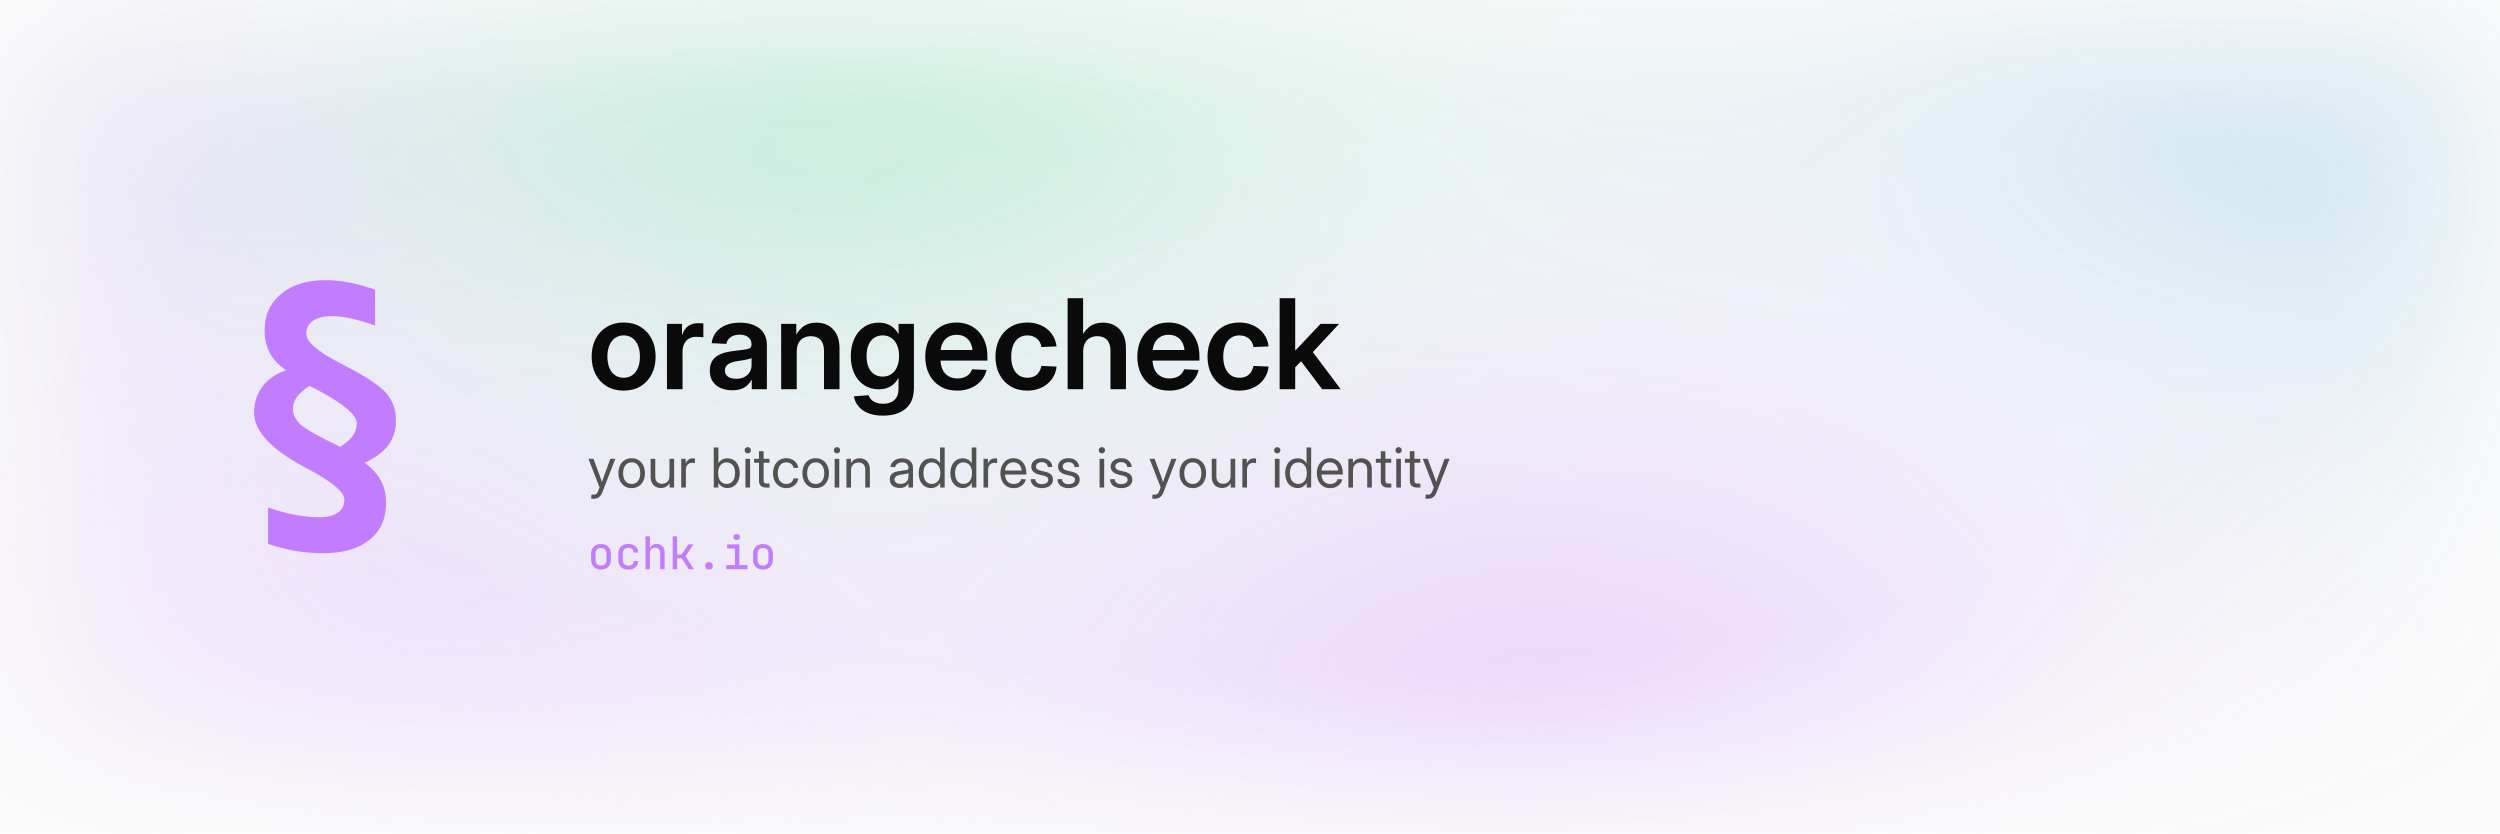
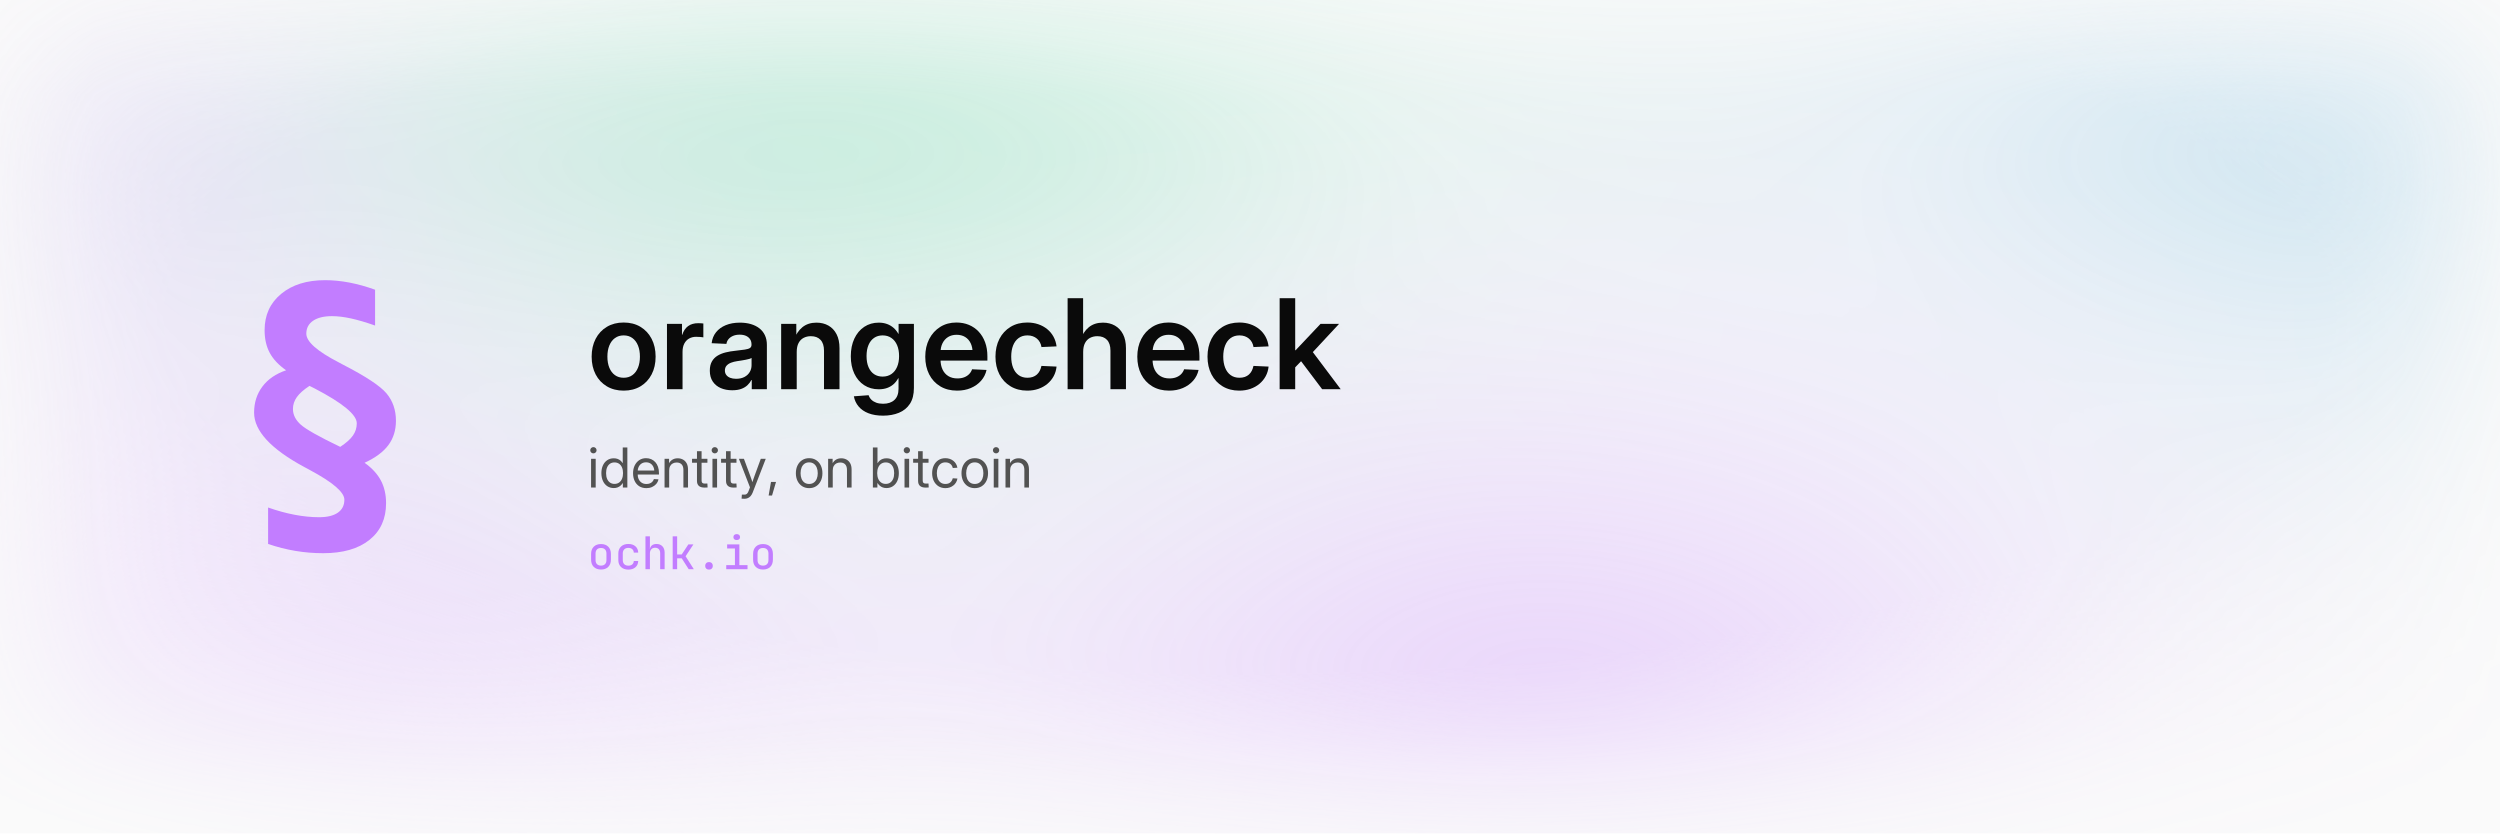
<svg xmlns="http://www.w3.org/2000/svg" width="1500" height="500" viewBox="0 0 1500 500" role="img" aria-label="orangecheck — x-header banner (lightning/light)">
  <rect width="1500" height="500" fill="#fafafa" />
  <filter id="aublur" x="-20%" y="-20%" width="140%" height="140%">
    <feGaussianBlur stdDeviation="60.0" />
  </filter>
  <mask id="aumask">
    <rect width="1500" height="500" fill="url(#aufade)" />
  </mask>
  <defs>
    <radialGradient id="au0" cx="50%" cy="50%" r="50%">
      <stop offset="0%" stop-color="#c27dff" stop-opacity="0.95" />
      <stop offset="62%" stop-color="#c27dff" stop-opacity="0.18" />
      <stop offset="100%" stop-color="#c27dff" stop-opacity="0" />
    </radialGradient>
    <radialGradient id="au1" cx="50%" cy="50%" r="50%">
      <stop offset="0%" stop-color="#34c98a" stop-opacity="0.95" />
      <stop offset="62%" stop-color="#34c98a" stop-opacity="0.18" />
      <stop offset="100%" stop-color="#34c98a" stop-opacity="0" />
    </radialGradient>
    <radialGradient id="au2" cx="50%" cy="50%" r="50%">
      <stop offset="0%" stop-color="#3f9fd1" stop-opacity="0.95" />
      <stop offset="62%" stop-color="#3f9fd1" stop-opacity="0.18" />
      <stop offset="100%" stop-color="#3f9fd1" stop-opacity="0" />
    </radialGradient>
    <radialGradient id="au3" cx="50%" cy="50%" r="50%">
      <stop offset="0%" stop-color="#c27dff" stop-opacity="0.95" />
      <stop offset="62%" stop-color="#c27dff" stop-opacity="0.18" />
      <stop offset="100%" stop-color="#c27dff" stop-opacity="0" />
    </radialGradient>
    <radialGradient id="au4" cx="50%" cy="50%" r="50%">
      <stop offset="0%" stop-color="#c27dff" stop-opacity="0.95" />
      <stop offset="62%" stop-color="#c27dff" stop-opacity="0.18" />
      <stop offset="100%" stop-color="#c27dff" stop-opacity="0" />
    </radialGradient>
    <radialGradient id="aufade" cx="50%" cy="38%" r="78%">
      <stop offset="55%" stop-color="#fff" stop-opacity="1" />
      <stop offset="100%" stop-color="#fff" stop-opacity="0" />
    </radialGradient>
  </defs>
  <g opacity="0.4" filter="url(#aublur)" mask="url(#aumask)">
    <ellipse cx="-75.0" cy="-50.0" rx="690.0" ry="475.0" fill="url(#au0)" />
    <ellipse cx="510.0" cy="-25.0" rx="630.0" ry="450.0" fill="url(#au1)" />
    <ellipse cx="1470.0" cy="-40.0" rx="690.0" ry="475.0" fill="url(#au2)" />
    <ellipse cx="930.0" cy="475.0" rx="600.0" ry="425.0" fill="url(#au3)" />
    <ellipse cx="180.0" cy="510.0" rx="630.0" ry="425.0" fill="url(#au4)" />
  </g>
  <g transform="translate(90.0 145.0) scale(0.2051)" fill="#0a0a0a">
    <path d="M518 856Q463 820 438.5 785.5Q414 751 414 711Q414 657 462.5 613.0Q511 569 711 473Q766 509 790.5 543.5Q815 578 815 621Q815 702 550 840ZM930 1460V1235Q845 1265 779.0 1279.5Q713 1294 659 1294Q583 1294 540.5 1265.0Q498 1236 498 1184Q498 1109 701 1004Q720 994 729 989Q943 879 1002.0 808.5Q1061 738 1061 637Q1061 548 1013.5 484.0Q966 420 864 373Q934 323 966.5 261.5Q999 200 999 119Q999 -28 894.5 -111.5Q790 -195 604 -195Q515 -195 429.0 -180.5Q343 -166 258 -137V92Q343 62 424.0 46.5Q505 31 578 31Q655 31 696.0 59.5Q737 88 737 141Q737 211 523 326L512 332L486 346Q170 516 170 688Q170 782 222.0 851.5Q274 921 371 954Q300 1004 268.0 1064.0Q236 1124 236 1206Q236 1348 340.0 1434.0Q444 1520 616 1520Q690 1520 768.5 1505.0Q847 1490 930 1460Z" fill="#c27dff" transform="translate(225.3457 820.5434) scale(0.465726 -0.465726)" />
  </g>
  <g fill="#0a0a0a">
    <path transform="translate(352.50 233.50) scale(0.03662 -0.03662)" d="M592 -24Q436 -24 317.50 46Q199 116 133.50 241.50Q68 367 68 533Q68 699 133.50 825Q199 951 317.50 1021.50Q436 1092 592 1092Q750 1092 867.50 1021.50Q985 951 1050.50 825Q1116 699 1116 533Q1116 367 1050.50 241.50Q985 116 867.50 46Q750 -24 592 -24ZM592 187Q676 187 735.50 230Q795 273 827 351Q859 429 859 533Q859 638 827 716Q795 794 735.50 837.50Q676 881 592 881Q510 881 450 837.50Q390 794 358 716Q326 638 326 533Q326 428 358 350.50Q390 273 449.50 230Q509 187 592 187Z" />
    <path transform="translate(395.90 233.50) scale(0.03662 -0.03662)" d="M117 0V1070H363V892H368Q397 984 462 1032.50Q527 1081 629 1081Q653 1081 675.50 1079.50Q698 1078 713 1076V849Q699 852 664.50 855Q630 858 594 858Q531 858 480.50 830Q430 802 401 747Q372 692 372 611V0Z" />
    <path transform="translate(423.29 233.50) scale(0.03662 -0.03662)" d="M438 -18Q332 -18 249.50 18Q167 54 119 125.50Q71 197 71 303Q71 394 105 453.50Q139 513 197.50 548.50Q256 584 331.50 602.50Q407 621 488 629Q586 640 644 648.50Q702 657 728 674Q754 691 754 727V734Q754 782 731 817.50Q708 853 665 873Q622 893 560 893Q498 893 451.50 873Q405 853 377 819Q349 785 343 742L101 753Q113 857 172.50 932Q232 1007 332 1048.50Q432 1090 564 1090Q662 1090 743 1066.50Q824 1043 883 997Q942 951 974 883Q1006 815 1006 726V0H758V150H752Q728 103 687 64.50Q646 26 585 4Q524 -18 438 -18ZM501 170Q583 170 639.50 200.50Q696 231 725.50 281.50Q755 332 755 393V512Q743 503 718.50 496Q694 489 661 482.50Q628 476 591.50 470Q555 464 519 459Q464 451 418.50 433.50Q373 416 345.50 385Q318 354 318 305Q318 263 341 232.50Q364 202 405 186Q446 170 501 170Z" />
    <path transform="translate(464.41 233.50) scale(0.03662 -0.03662)" d="M372 610V0H117V1070H365L366 799H323Q373 941 465.50 1015.50Q558 1090 695 1090Q807 1090 892 1041.50Q977 993 1025 900Q1073 807 1073 671V0H819V631Q819 747 762.50 807.50Q706 868 604 868Q538 868 485 840.50Q432 813 402 755.50Q372 698 372 610Z" />
    <path transform="translate(507.99 233.50) scale(0.03662 -0.03662)" d="M597 -434Q459 -434 358 -395Q257 -356 196.50 -284.50Q136 -213 118 -117L360 -99Q373 -141 405 -172.50Q437 -204 485 -221.50Q533 -239 597 -239Q716 -239 783 -176.50Q850 -114 850 6V179H845Q814 122 768.50 81.50Q723 41 662.50 19.50Q602 -2 526 -2Q391 -2 287.50 65Q184 132 126 254Q68 376 68 539Q68 705 126.50 829Q185 953 288.50 1021.50Q392 1090 526 1090Q601 1090 662 1067.50Q723 1045 769.50 1004Q816 963 847 907H851V1070H1102V21Q1102 -140 1036.50 -240Q971 -340 856.50 -387Q742 -434 597 -434ZM589 206Q672 206 732.50 247Q793 288 826 364Q859 440 859 542Q859 645 826.50 721Q794 797 733 839Q672 881 589 881Q509 881 450 840.50Q391 800 358.50 724.50Q326 649 326 542Q326 436 358.50 360.50Q391 285 450 245.50Q509 206 589 206Z" />
    <path transform="translate(552.67 233.50) scale(0.03662 -0.03662)" d="M590 -24Q430 -24 312.50 47Q195 118 131.50 243.50Q68 369 68 532Q68 696 133 822Q198 948 313 1020Q428 1092 578 1092Q690 1092 782.50 1053.50Q875 1015 943 942.50Q1011 870 1048.50 768Q1086 666 1086 539V468H174V642H958L844 594Q844 685 812.50 751.50Q781 818 722 854.50Q663 891 581 891Q500 891 441 854Q382 817 350 751.50Q318 686 318 598V486Q318 392 351 322Q384 252 446 214Q508 176 595 176Q657 176 705.50 194.50Q754 213 787 247Q820 281 835 326L1072 315Q1050 215 983 138.50Q916 62 815 19Q714 -24 590 -24Z" />
    <path transform="translate(594.79 233.50) scale(0.03662 -0.03662)" d="M589 -24Q433 -24 315.50 46.50Q198 117 133 242.50Q68 368 68 533Q68 698 133 824Q198 950 315.50 1021Q433 1092 589 1092Q687 1092 770 1063.50Q853 1035 916.50 983Q980 931 1019 859.50Q1058 788 1069 701L822 690Q815 733 796 768Q777 803 747.50 828Q718 853 679 867Q640 881 592 881Q507 881 447.50 837.50Q388 794 357 716Q326 638 326 533Q326 429 357 351Q388 273 447.50 230Q507 187 592 187Q641 187 679.50 200.50Q718 214 746.50 239.50Q775 265 793.50 301Q812 337 821 381L1069 370Q1060 283 1021 211.50Q982 140 918.50 87Q855 34 771 5Q687 -24 589 -24Z" />
    <path transform="translate(636.28 233.50) scale(0.03662 -0.03662)" d="M372 610V0H117V1490H371V799H323Q373 941 465.50 1015.50Q558 1090 695 1090Q807 1090 892 1041.50Q977 993 1025 900Q1073 807 1073 671V0H819V631Q819 747 762.50 807.50Q706 868 604 868Q538 868 485 840.50Q432 813 402 755.50Q372 698 372 610Z" />
    <path transform="translate(679.89 233.50) scale(0.03662 -0.03662)" d="M590 -24Q430 -24 312.50 47Q195 118 131.50 243.50Q68 369 68 532Q68 696 133 822Q198 948 313 1020Q428 1092 578 1092Q690 1092 782.50 1053.50Q875 1015 943 942.50Q1011 870 1048.50 768Q1086 666 1086 539V468H174V642H958L844 594Q844 685 812.50 751.50Q781 818 722 854.50Q663 891 581 891Q500 891 441 854Q382 817 350 751.50Q318 686 318 598V486Q318 392 351 322Q384 252 446 214Q508 176 595 176Q657 176 705.50 194.50Q754 213 787 247Q820 281 835 326L1072 315Q1050 215 983 138.50Q916 62 815 19Q714 -24 590 -24Z" />
    <path transform="translate(722.01 233.50) scale(0.03662 -0.03662)" d="M589 -24Q433 -24 315.50 46.50Q198 117 133 242.50Q68 368 68 533Q68 698 133 824Q198 950 315.50 1021Q433 1092 589 1092Q687 1092 770 1063.50Q853 1035 916.50 983Q980 931 1019 859.50Q1058 788 1069 701L822 690Q815 733 796 768Q777 803 747.50 828Q718 853 679 867Q640 881 592 881Q507 881 447.50 837.50Q388 794 357 716Q326 638 326 533Q326 429 357 351Q388 273 447.50 230Q507 187 592 187Q641 187 679.50 200.50Q718 214 746.50 239.50Q775 265 793.50 301Q812 337 821 381L1069 370Q1060 283 1021 211.50Q982 140 918.50 87Q855 34 771 5Q687 -24 589 -24Z" />
    <path transform="translate(763.50 233.50) scale(0.03662 -0.03662)" d="M350 335V637H378L787 1070H1091L600 542H549ZM117 0V1490H372V0ZM813 0 447 486 618 664 1117 0Z" />
  </g>
  <g fill="#525252">
-     <path transform="translate(352.50 292.50) scale(0.01611 -0.01611)" d="M135 -415 146 -264 231 -265Q269 -268 298.50 -256Q328 -244 352.50 -214Q377 -184 396 -132L448 6L35 1070H222L452 450Q483 367 510 285.50Q537 204 563 123H513Q539 204 566.50 286Q594 368 624 450L851 1070H1036L548 -190Q518 -265 474 -316Q430 -367 372.50 -393.50Q315 -420 246 -420Q215 -420 187 -418.50Q159 -417 135 -415Z" />
-     <path transform="translate(369.76 292.50) scale(0.01611 -0.01611)" d="M573 -24Q426 -24 314.50 47Q203 118 141 243Q79 368 79 532Q79 697 141 823Q203 949 314.50 1020.50Q426 1092 573 1092Q722 1092 833 1020.50Q944 949 1006 823Q1068 697 1068 532Q1068 368 1006 243Q944 118 833 47Q722 -24 573 -24ZM573 132Q676 132 747.50 183Q819 234 856.50 324.50Q894 415 894 532Q894 651 856.50 741.50Q819 832 747.50 884Q676 936 573 936Q471 936 399.50 884.50Q328 833 291 742Q254 651 254 532Q254 414 291 324Q328 234 399.50 183Q471 132 573 132Z" />
-     <path transform="translate(388.24 292.50) scale(0.01611 -0.01611)" d="M519 -19Q412 -19 324 27.50Q236 74 184.50 168Q133 262 133 402V1070H305V414Q305 279 371.50 209Q438 139 556 139Q634 139 697 170.50Q760 202 797.50 269.50Q835 337 835 440V1070H1007V0H839V259H882Q830 114 737 47.50Q644 -19 519 -19Z" />
-     <path transform="translate(406.61 292.50) scale(0.01611 -0.01611)" d="M133 0V1070H298V902H304Q333 985 399.50 1035.50Q466 1086 566 1086Q588 1086 609 1084Q630 1082 642 1080V908Q632 911 603 915.50Q574 920 537 920Q474 920 421 891.50Q368 863 336.50 805.50Q305 748 305 661V0Z" />
-     <path transform="translate(426.12 292.50) scale(0.01611 -0.01611)" d="M639 -21Q562 -21 499.50 2.50Q437 26 389 67.50Q341 109 307 163H301V0H133V1490H305V909H310Q341 961 388 1001.50Q435 1042 498.50 1065Q562 1088 639 1088Q777 1088 881 1019Q985 950 1042.50 825Q1100 700 1100 534Q1100 369 1042.50 244Q985 119 881 49Q777 -21 639 -21ZM613 134Q708 134 778 181.50Q848 229 887 318.50Q926 408 926 535Q926 662 887 751Q848 840 778 887Q708 934 613 934Q514 934 442 884.50Q370 835 332 745.50Q294 656 294 535Q294 415 332.50 324.50Q371 234 442.50 184Q514 134 613 134Z" />
-     <path transform="translate(445.12 292.50) scale(0.01611 -0.01611)" d="M133 0V1070H305V0ZM220 1271Q171 1271 136.50 1305Q102 1339 102 1387Q102 1436 136.50 1470Q171 1504 219 1504Q269 1504 303.50 1470Q338 1436 338 1387Q338 1339 303.50 1305Q269 1271 220 1271Z" />
-     <path transform="translate(452.18 292.50) scale(0.01611 -0.01611)" d="M589 1070V922H16V1070ZM200 1353H372V264Q372 199 398.50 172.50Q425 146 491 146Q513 146 539.50 147Q566 148 588 149L596 1Q570 -1 538 -2Q506 -3 478 -3Q340 -3 270 60Q200 123 200 246Z" />
-     <path transform="translate(462.55 292.50) scale(0.01611 -0.01611)" d="M573 -24Q426 -24 314.50 47Q203 118 141 243Q79 368 79 532Q79 697 141 823Q203 949 314.50 1020.50Q426 1092 573 1092Q661 1092 736.50 1065.50Q812 1039 871 992Q930 945 968 880Q1006 815 1020 737L848 726Q838 772 815.50 810.50Q793 849 758 877Q723 905 677 920.50Q631 936 573 936Q471 936 399.50 884.50Q328 833 291 742Q254 651 254 532Q254 414 291 324Q328 234 399.50 183Q471 132 573 132Q632 132 677.50 147Q723 162 756 190Q789 218 812 257Q835 296 847 344L1021 333Q1008 256 969.50 190.50Q931 125 871.50 77Q812 29 736.50 2.50Q661 -24 573 -24Z" />
-     <path transform="translate(480.17 292.50) scale(0.01611 -0.01611)" d="M573 -24Q426 -24 314.50 47Q203 118 141 243Q79 368 79 532Q79 697 141 823Q203 949 314.50 1020.50Q426 1092 573 1092Q722 1092 833 1020.50Q944 949 1006 823Q1068 697 1068 532Q1068 368 1006 243Q944 118 833 47Q722 -24 573 -24ZM573 132Q676 132 747.50 183Q819 234 856.50 324.50Q894 415 894 532Q894 651 856.50 741.50Q819 832 747.50 884Q676 936 573 936Q471 936 399.50 884.50Q328 833 291 742Q254 651 254 532Q254 414 291 324Q328 234 399.50 183Q471 132 573 132Z" />
-     <path transform="translate(498.65 292.50) scale(0.01611 -0.01611)" d="M133 0V1070H305V0ZM220 1271Q171 1271 136.50 1305Q102 1339 102 1387Q102 1436 136.50 1470Q171 1504 219 1504Q269 1504 303.50 1470Q338 1436 338 1387Q338 1339 303.50 1305Q269 1271 220 1271Z" />
-     <path transform="translate(505.71 292.50) scale(0.01611 -0.01611)" d="M305 630V0H133V1070H301V810H258Q310 956 403 1022Q496 1088 621 1088Q729 1088 816.50 1041.50Q904 995 955.50 902Q1007 809 1007 668V0H835V655Q835 791 769 861Q703 931 584 931Q507 931 443.50 899Q380 867 342.50 800.50Q305 734 305 630Z" />
-     <path transform="translate(532.55 292.50) scale(0.01611 -0.01611)" d="M453 -18Q348 -18 264 19Q180 56 131 128.50Q82 201 82 307Q82 399 118 457Q154 515 214.50 547.50Q275 580 351 597Q427 614 506 624Q606 638 665.50 645Q725 652 750.50 668.50Q776 685 776 725V734Q776 795 749 840Q722 885 669.50 911Q617 937 542 937Q468 937 411 912Q354 887 320.50 846Q287 805 279 756L106 768Q120 866 179 937.50Q238 1009 331.50 1048.50Q425 1088 541 1088Q625 1088 699 1066Q773 1044 828.50 999Q884 954 915.50 887Q947 820 947 730V0H777V150H771Q752 112 714 73Q676 34 612.50 8Q549 -18 453 -18ZM479 135Q582 135 648 173Q714 211 745 271.50Q776 332 776 401V538Q766 528 737 519.50Q708 511 667.50 503.50Q627 496 582.50 489Q538 482 498 477Q436 469 381 449.50Q326 430 292 394Q258 358 258 297Q258 246 285 210Q312 174 362 154.50Q412 135 479 135Z" />
-     <path transform="translate(549.95 292.50) scale(0.01611 -0.01611)" d="M540 -21Q403 -21 298.50 49Q194 119 136.50 244Q79 369 79 534Q79 700 137 825Q195 950 299 1019Q403 1088 541 1088Q619 1088 681.50 1065Q744 1042 791.50 1001.50Q839 961 869 909H874V1490H1046V0H878V163H872Q839 109 790.50 67.50Q742 26 680 2.50Q618 -21 540 -21ZM567 134Q666 134 737.50 184Q809 234 847 324.50Q885 415 885 535Q885 656 847 745.50Q809 835 737.50 884.50Q666 934 567 934Q472 934 401.50 887Q331 840 292.50 751Q254 662 254 535Q254 408 293 318.50Q332 229 402.50 181.50Q473 134 567 134Z" />
-     <path transform="translate(568.95 292.50) scale(0.01611 -0.01611)" d="M540 -21Q403 -21 298.50 49Q194 119 136.50 244Q79 369 79 534Q79 700 137 825Q195 950 299 1019Q403 1088 541 1088Q619 1088 681.50 1065Q744 1042 791.50 1001.50Q839 961 869 909H874V1490H1046V0H878V163H872Q839 109 790.50 67.50Q742 26 680 2.50Q618 -21 540 -21ZM567 134Q666 134 737.50 184Q809 234 847 324.50Q885 415 885 535Q885 656 847 745.50Q809 835 737.50 884.50Q666 934 567 934Q472 934 401.50 887Q331 840 292.50 751Q254 662 254 535Q254 408 293 318.50Q332 229 402.50 181.50Q473 134 567 134Z" />
-     <path transform="translate(587.95 292.50) scale(0.01611 -0.01611)" d="M133 0V1070H298V902H304Q333 985 399.50 1035.50Q466 1086 566 1086Q588 1086 609 1084Q630 1082 642 1080V908Q632 911 603 915.50Q574 920 537 920Q474 920 421 891.50Q368 863 336.50 805.50Q305 748 305 661V0Z" />
-     <path transform="translate(598.98 292.50) scale(0.01611 -0.01611)" d="M577 -24Q420 -24 309 47Q198 118 138.50 243.50Q79 369 79 531Q79 695 140.50 821Q202 947 311 1019.50Q420 1092 563 1092Q668 1092 756 1054Q844 1016 908.50 944Q973 872 1008.50 769.50Q1044 667 1044 536V483H176V631H949L873 578Q873 687 835.50 768Q798 849 728.50 893.50Q659 938 563 938Q467 938 397 893Q327 848 288.50 768.50Q250 689 250 585V506Q250 394 289 309.50Q328 225 401 178Q474 131 577 131Q650 131 706.50 153.50Q763 176 800.50 217.50Q838 259 855 314L1026 304Q1005 206 942 132.50Q879 59 785.50 17.50Q692 -24 577 -24Z" />
-     <path transform="translate(617.02 292.50) scale(0.01611 -0.01611)" d="M504 -24Q390 -24 298.50 12Q207 48 150 121.50Q93 195 83 306L252 315Q264 222 328 173.50Q392 125 500 125Q612 125 676.50 171.50Q741 218 741 288Q741 348 698 384.50Q655 421 581 438L408 478Q260 514 184.50 589Q109 664 109 780Q109 871 159 941.50Q209 1012 297 1052Q385 1092 499 1092Q610 1092 696 1052Q782 1012 833.50 939.50Q885 867 893 767L727 758Q721 837 662 890.50Q603 944 499 944Q402 944 342 897Q282 850 282 782Q282 722 326 685Q370 648 451 629L621 589Q773 553 844.50 480.50Q916 408 916 294Q916 196 862.50 124.50Q809 53 715.50 14.50Q622 -24 504 -24Z" />
-     <path transform="translate(633.06 292.50) scale(0.01611 -0.01611)" d="M504 -24Q390 -24 298.50 12Q207 48 150 121.50Q93 195 83 306L252 315Q264 222 328 173.50Q392 125 500 125Q612 125 676.50 171.50Q741 218 741 288Q741 348 698 384.50Q655 421 581 438L408 478Q260 514 184.50 589Q109 664 109 780Q109 871 159 941.50Q209 1012 297 1052Q385 1092 499 1092Q610 1092 696 1052Q782 1012 833.50 939.50Q885 867 893 767L727 758Q721 837 662 890.50Q603 944 499 944Q402 944 342 897Q282 850 282 782Q282 722 326 685Q370 648 451 629L621 589Q773 553 844.50 480.50Q916 408 916 294Q916 196 862.50 124.50Q809 53 715.50 14.50Q622 -24 504 -24Z" />
-     <path transform="translate(657.59 292.50) scale(0.01611 -0.01611)" d="M133 0V1070H305V0ZM220 1271Q171 1271 136.50 1305Q102 1339 102 1387Q102 1436 136.50 1470Q171 1504 219 1504Q269 1504 303.50 1470Q338 1436 338 1387Q338 1339 303.50 1305Q269 1271 220 1271Z" />
-     <path transform="translate(664.65 292.50) scale(0.01611 -0.01611)" d="M504 -24Q390 -24 298.50 12Q207 48 150 121.50Q93 195 83 306L252 315Q264 222 328 173.50Q392 125 500 125Q612 125 676.50 171.50Q741 218 741 288Q741 348 698 384.50Q655 421 581 438L408 478Q260 514 184.50 589Q109 664 109 780Q109 871 159 941.50Q209 1012 297 1052Q385 1092 499 1092Q610 1092 696 1052Q782 1012 833.50 939.50Q885 867 893 767L727 758Q721 837 662 890.50Q603 944 499 944Q402 944 342 897Q282 850 282 782Q282 722 326 685Q370 648 451 629L621 589Q773 553 844.50 480.50Q916 408 916 294Q916 196 862.50 124.50Q809 53 715.50 14.50Q622 -24 504 -24Z" />
-     <path transform="translate(689.17 292.50) scale(0.01611 -0.01611)" d="M135 -415 146 -264 231 -265Q269 -268 298.50 -256Q328 -244 352.50 -214Q377 -184 396 -132L448 6L35 1070H222L452 450Q483 367 510 285.50Q537 204 563 123H513Q539 204 566.50 286Q594 368 624 450L851 1070H1036L548 -190Q518 -265 474 -316Q430 -367 372.50 -393.50Q315 -420 246 -420Q215 -420 187 -418.50Q159 -417 135 -415Z" />
-     <path transform="translate(706.43 292.50) scale(0.01611 -0.01611)" d="M573 -24Q426 -24 314.50 47Q203 118 141 243Q79 368 79 532Q79 697 141 823Q203 949 314.50 1020.50Q426 1092 573 1092Q722 1092 833 1020.50Q944 949 1006 823Q1068 697 1068 532Q1068 368 1006 243Q944 118 833 47Q722 -24 573 -24ZM573 132Q676 132 747.50 183Q819 234 856.50 324.50Q894 415 894 532Q894 651 856.50 741.50Q819 832 747.50 884Q676 936 573 936Q471 936 399.50 884.50Q328 833 291 742Q254 651 254 532Q254 414 291 324Q328 234 399.50 183Q471 132 573 132Z" />
-     <path transform="translate(724.91 292.50) scale(0.01611 -0.01611)" d="M519 -19Q412 -19 324 27.50Q236 74 184.50 168Q133 262 133 402V1070H305V414Q305 279 371.50 209Q438 139 556 139Q634 139 697 170.50Q760 202 797.50 269.50Q835 337 835 440V1070H1007V0H839V259H882Q830 114 737 47.50Q644 -19 519 -19Z" />
-     <path transform="translate(743.28 292.50) scale(0.01611 -0.01611)" d="M133 0V1070H298V902H304Q333 985 399.50 1035.50Q466 1086 566 1086Q588 1086 609 1084Q630 1082 642 1080V908Q632 911 603 915.50Q574 920 537 920Q474 920 421 891.50Q368 863 336.50 805.50Q305 748 305 661V0Z" />
-     <path transform="translate(762.79 292.50) scale(0.01611 -0.01611)" d="M133 0V1070H305V0ZM220 1271Q171 1271 136.50 1305Q102 1339 102 1387Q102 1436 136.50 1470Q171 1504 219 1504Q269 1504 303.50 1470Q338 1436 338 1387Q338 1339 303.50 1305Q269 1271 220 1271Z" />
-     <path transform="translate(769.85 292.50) scale(0.01611 -0.01611)" d="M540 -21Q403 -21 298.50 49Q194 119 136.50 244Q79 369 79 534Q79 700 137 825Q195 950 299 1019Q403 1088 541 1088Q619 1088 681.50 1065Q744 1042 791.50 1001.50Q839 961 869 909H874V1490H1046V0H878V163H872Q839 109 790.50 67.50Q742 26 680 2.50Q618 -21 540 -21ZM567 134Q666 134 737.50 184Q809 234 847 324.50Q885 415 885 535Q885 656 847 745.50Q809 835 737.50 884.50Q666 934 567 934Q472 934 401.50 887Q331 840 292.50 751Q254 662 254 535Q254 408 293 318.50Q332 229 402.50 181.50Q473 134 567 134Z" />
-     <path transform="translate(788.85 292.50) scale(0.01611 -0.01611)" d="M577 -24Q420 -24 309 47Q198 118 138.50 243.50Q79 369 79 531Q79 695 140.50 821Q202 947 311 1019.50Q420 1092 563 1092Q668 1092 756 1054Q844 1016 908.50 944Q973 872 1008.50 769.50Q1044 667 1044 536V483H176V631H949L873 578Q873 687 835.50 768Q798 849 728.50 893.50Q659 938 563 938Q467 938 397 893Q327 848 288.50 768.50Q250 689 250 585V506Q250 394 289 309.50Q328 225 401 178Q474 131 577 131Q650 131 706.50 153.50Q763 176 800.50 217.50Q838 259 855 314L1026 304Q1005 206 942 132.50Q879 59 785.50 17.50Q692 -24 577 -24Z" />
-     <path transform="translate(806.88 292.50) scale(0.01611 -0.01611)" d="M305 630V0H133V1070H301V810H258Q310 956 403 1022Q496 1088 621 1088Q729 1088 816.50 1041.50Q904 995 955.50 902Q1007 809 1007 668V0H835V655Q835 791 769 861Q703 931 584 931Q507 931 443.50 899Q380 867 342.50 800.50Q305 734 305 630Z" />
-     <path transform="translate(825.25 292.50) scale(0.01611 -0.01611)" d="M589 1070V922H16V1070ZM200 1353H372V264Q372 199 398.50 172.50Q425 146 491 146Q513 146 539.50 147Q566 148 588 149L596 1Q570 -1 538 -2Q506 -3 478 -3Q340 -3 270 60Q200 123 200 246Z" />
-     <path transform="translate(835.62 292.50) scale(0.01611 -0.01611)" d="M133 0V1070H305V0ZM220 1271Q171 1271 136.50 1305Q102 1339 102 1387Q102 1436 136.50 1470Q171 1504 219 1504Q269 1504 303.50 1470Q338 1436 338 1387Q338 1339 303.50 1305Q269 1271 220 1271Z" />
-     <path transform="translate(842.68 292.50) scale(0.01611 -0.01611)" d="M589 1070V922H16V1070ZM200 1353H372V264Q372 199 398.50 172.50Q425 146 491 146Q513 146 539.50 147Q566 148 588 149L596 1Q570 -1 538 -2Q506 -3 478 -3Q340 -3 270 60Q200 123 200 246Z" />
-     <path transform="translate(853.06 292.50) scale(0.01611 -0.01611)" d="M135 -415 146 -264 231 -265Q269 -268 298.50 -256Q328 -244 352.50 -214Q377 -184 396 -132L448 6L35 1070H222L452 450Q483 367 510 285.50Q537 204 563 123H513Q539 204 566.50 286Q594 368 624 450L851 1070H1036L548 -190Q518 -265 474 -316Q430 -367 372.50 -393.50Q315 -420 246 -420Q215 -420 187 -418.50Q159 -417 135 -415Z" />
+     <path transform="translate(352.50 292.50) scale(0.01611 -0.01611)" d="M133 0V1070H305V0ZM220 1271Q171 1271 136.50 1305Q102 1339 102 1387Q102 1436 136.50 1470Q171 1504 219 1504Q269 1504 303.50 1470Q338 1436 338 1387Q338 1339 303.50 1305Q269 1271 220 1271Z" />
+     <path transform="translate(359.56 292.50) scale(0.01611 -0.01611)" d="M540 -21Q403 -21 298.50 49Q194 119 136.50 244Q79 369 79 534Q79 700 137 825Q195 950 299 1019Q403 1088 541 1088Q619 1088 681.50 1065Q744 1042 791.50 1001.50Q839 961 869 909H874V1490H1046V0H878V163H872Q839 109 790.50 67.50Q742 26 680 2.50Q618 -21 540 -21ZM567 134Q666 134 737.50 184Q809 234 847 324.50Q885 415 885 535Q885 656 847 745.50Q809 835 737.50 884.50Q666 934 567 934Q472 934 401.50 887Q331 840 292.50 751Q254 662 254 535Q254 408 293 318.50Q332 229 402.50 181.50Q473 134 567 134Z" />
+     <path transform="translate(378.56 292.50) scale(0.01611 -0.01611)" d="M577 -24Q420 -24 309 47Q198 118 138.50 243.50Q79 369 79 531Q79 695 140.50 821Q202 947 311 1019.50Q420 1092 563 1092Q668 1092 756 1054Q844 1016 908.50 944Q973 872 1008.50 769.50Q1044 667 1044 536V483H176V631H949L873 578Q873 687 835.50 768Q798 849 728.50 893.50Q659 938 563 938Q467 938 397 893Q327 848 288.50 768.50Q250 689 250 585V506Q250 394 289 309.50Q328 225 401 178Q474 131 577 131Q650 131 706.50 153.50Q763 176 800.50 217.50Q838 259 855 314L1026 304Q1005 206 942 132.50Q879 59 785.50 17.50Q692 -24 577 -24Z" />
+     <path transform="translate(396.59 292.50) scale(0.01611 -0.01611)" d="M305 630V0H133V1070H301V810H258Q310 956 403 1022Q496 1088 621 1088Q729 1088 816.50 1041.50Q904 995 955.50 902Q1007 809 1007 668V0H835V655Q835 791 769 861Q703 931 584 931Q507 931 443.50 899Q380 867 342.50 800.50Q305 734 305 630Z" />
+     <path transform="translate(414.96 292.50) scale(0.01611 -0.01611)" d="M589 1070V922H16V1070ZM200 1353H372V264Q372 199 398.50 172.50Q425 146 491 146Q513 146 539.50 147Q566 148 588 149L596 1Q570 -1 538 -2Q506 -3 478 -3Q340 -3 270 60Q200 123 200 246Z" />
+     <path transform="translate(425.33 292.50) scale(0.01611 -0.01611)" d="M133 0V1070H305V0ZM220 1271Q171 1271 136.50 1305Q102 1339 102 1387Q102 1436 136.50 1470Q171 1504 219 1504Q269 1504 303.50 1470Q338 1436 338 1387Q338 1339 303.50 1305Q269 1271 220 1271Z" />
+     <path transform="translate(432.39 292.50) scale(0.01611 -0.01611)" d="M589 1070V922H16V1070ZM200 1353H372V264Q372 199 398.50 172.50Q425 146 491 146Q513 146 539.50 147Q566 148 588 149L596 1Q570 -1 538 -2Q506 -3 478 -3Q340 -3 270 60Q200 123 200 246Z" />
+     <path transform="translate(442.77 292.50) scale(0.01611 -0.01611)" d="M135 -415 146 -264 231 -265Q269 -268 298.50 -256Q328 -244 352.50 -214Q377 -184 396 -132L448 6L35 1070H222L452 450Q483 367 510 285.50Q537 204 563 123H513Q539 204 566.50 286Q594 368 624 450L851 1070H1036L548 -190Q518 -265 474 -316Q430 -367 372.50 -393.50Q315 -420 246 -420Q215 -420 187 -418.50Q159 -417 135 -415Z" />
+     <path transform="translate(460.02 292.50) scale(0.01611 -0.01611)" d="M72 -298 160 208H347L199 -298Z" />
+     <path transform="translate(476.25 292.50) scale(0.01611 -0.01611)" d="M573 -24Q426 -24 314.50 47Q203 118 141 243Q79 368 79 532Q79 697 141 823Q203 949 314.50 1020.50Q426 1092 573 1092Q722 1092 833 1020.50Q944 949 1006 823Q1068 697 1068 532Q1068 368 1006 243Q944 118 833 47Q722 -24 573 -24ZM573 132Q676 132 747.50 183Q819 234 856.50 324.50Q894 415 894 532Q894 651 856.50 741.50Q819 832 747.50 884Q676 936 573 936Q471 936 399.50 884.50Q328 833 291 742Q254 651 254 532Q254 414 291 324Q328 234 399.50 183Q471 132 573 132Z" />
+     <path transform="translate(494.73 292.50) scale(0.01611 -0.01611)" d="M305 630V0H133V1070H301V810H258Q310 956 403 1022Q496 1088 621 1088Q729 1088 816.50 1041.50Q904 995 955.50 902Q1007 809 1007 668V0H835V655Q835 791 769 861Q703 931 584 931Q507 931 443.50 899Q380 867 342.50 800.50Q305 734 305 630Z" />
+     <path transform="translate(521.58 292.50) scale(0.01611 -0.01611)" d="M639 -21Q562 -21 499.50 2.50Q437 26 389 67.50Q341 109 307 163H301V0H133V1490H305V909H310Q341 961 388 1001.50Q435 1042 498.50 1065Q562 1088 639 1088Q777 1088 881 1019Q985 950 1042.50 825Q1100 700 1100 534Q1100 369 1042.50 244Q985 119 881 49Q777 -21 639 -21ZM613 134Q708 134 778 181.50Q848 229 887 318.50Q926 408 926 535Q926 662 887 751Q848 840 778 887Q708 934 613 934Q514 934 442 884.50Q370 835 332 745.50Q294 656 294 535Q294 415 332.50 324.50Q371 234 442.50 184Q514 134 613 134Z" />
+     <path transform="translate(540.57 292.50) scale(0.01611 -0.01611)" d="M133 0V1070H305V0ZM220 1271Q171 1271 136.50 1305Q102 1339 102 1387Q102 1436 136.50 1470Q171 1504 219 1504Q269 1504 303.50 1470Q338 1436 338 1387Q338 1339 303.50 1305Q269 1271 220 1271Z" />
+     <path transform="translate(547.63 292.50) scale(0.01611 -0.01611)" d="M589 1070V922H16V1070ZM200 1353H372V264Q372 199 398.50 172.50Q425 146 491 146Q513 146 539.50 147Q566 148 588 149L596 1Q570 -1 538 -2Q506 -3 478 -3Q340 -3 270 60Q200 123 200 246Z" />
+     <path transform="translate(558.01 292.50) scale(0.01611 -0.01611)" d="M573 -24Q426 -24 314.50 47Q203 118 141 243Q79 368 79 532Q79 697 141 823Q203 949 314.50 1020.50Q426 1092 573 1092Q661 1092 736.50 1065.50Q812 1039 871 992Q930 945 968 880Q1006 815 1020 737L848 726Q838 772 815.50 810.50Q793 849 758 877Q723 905 677 920.50Q631 936 573 936Q471 936 399.50 884.50Q328 833 291 742Q254 651 254 532Q254 414 291 324Q328 234 399.50 183Q471 132 573 132Q632 132 677.50 147Q723 162 756 190Q789 218 812 257Q835 296 847 344L1021 333Q1008 256 969.50 190.50Q931 125 871.50 77Q812 29 736.50 2.50Q661 -24 573 -24Z" />
+     <path transform="translate(575.62 292.50) scale(0.01611 -0.01611)" d="M573 -24Q426 -24 314.50 47Q203 118 141 243Q79 368 79 532Q79 697 141 823Q203 949 314.50 1020.50Q426 1092 573 1092Q722 1092 833 1020.50Q944 949 1006 823Q1068 697 1068 532Q1068 368 1006 243Q944 118 833 47Q722 -24 573 -24ZM573 132Q676 132 747.50 183Q819 234 856.50 324.50Q894 415 894 532Q894 651 856.50 741.50Q819 832 747.50 884Q676 936 573 936Q471 936 399.50 884.50Q328 833 291 742Q254 651 254 532Q254 414 291 324Q328 234 399.50 183Q471 132 573 132Z" />
+     <path transform="translate(594.10 292.50) scale(0.01611 -0.01611)" d="M133 0V1070H305V0ZM220 1271Q171 1271 136.50 1305Q102 1339 102 1387Q102 1436 136.50 1470Q171 1504 219 1504Q269 1504 303.50 1470Q338 1436 338 1387Q338 1339 303.50 1305Q269 1271 220 1271Z" />
+     <path transform="translate(601.16 292.50) scale(0.01611 -0.01611)" d="M305 630V0H133V1070H301V810H258Q310 956 403 1022Q496 1088 621 1088Q729 1088 816.50 1041.50Q904 995 955.50 902Q1007 809 1007 668V0H835V655Q835 791 769 861Q703 931 584 931Q507 931 443.50 899Q380 867 342.50 800.50Q305 734 305 630Z" />
  </g>
  <g fill="#c27dff">
    <path transform="translate(352.50 341.50) scale(0.027 -0.027)" d="M300 -8Q199 -8 139.50 50Q80 108 80 212V338Q80 442 139.50 500Q199 558 300 558Q401 558 460.50 500Q520 442 520 338V212Q520 108 460.50 50Q401 -8 300 -8ZM300 79Q356 79 388.50 110.50Q421 142 421 203V347Q421 408 388.50 439.50Q356 471 300 471Q244 471 211.50 439.50Q179 408 179 347V203Q179 142 211.50 110.50Q244 79 300 79Z" />
    <path transform="translate(368.70 341.50) scale(0.027 -0.027)" d="M308 -10Q207 -10 146 46.50Q85 103 85 202V349Q85 447 146 503.50Q207 560 308 560Q405 560 464.50 508.50Q524 457 527 368H429Q426 418 393.50 445.50Q361 473 308 473Q251 473 217.50 440.50Q184 408 184 349V202Q184 142 217.50 110Q251 78 308 78Q362 78 394 105Q426 132 429 182H527Q524 93 464.50 41.50Q405 -10 308 -10Z" />
    <path transform="translate(384.90 341.50) scale(0.027 -0.027)" d="M88 0V730H187V550L186 445H187Q194 499 232.50 529.50Q271 560 334 560Q416 560 465 508Q514 456 514 368V0H415V353Q415 412 385 444Q355 476 303 476Q249 476 218 442.50Q187 409 187 349V0Z" />
    <path transform="translate(401.10 341.50) scale(0.027 -0.027)" d="M93 0V730H192V326H293L441 550H553L380 287L562 0H448L294 241H192V0Z" />
    <path transform="translate(417.30 341.50) scale(0.027 -0.027)" d="M300 -10Q262 -10 238.50 13Q215 36 215 72Q215 110 238.50 134Q262 158 300 158Q338 158 361.50 134Q385 110 385 72Q385 36 361.50 13Q338 -10 300 -10Z" />
    <path transform="translate(433.50 341.50) scale(0.027 -0.027)" d="M83 0V90H276V460H103V550H375V90H556V0ZM316 647Q282 647 262 664.50Q242 682 242 712Q242 743 262 761Q282 779 316 779Q350 779 370 761Q390 743 390 712Q390 682 370 664.50Q350 647 316 647Z" />
    <path transform="translate(449.70 341.50) scale(0.027 -0.027)" d="M300 -8Q199 -8 139.50 50Q80 108 80 212V338Q80 442 139.50 500Q199 558 300 558Q401 558 460.50 500Q520 442 520 338V212Q520 108 460.50 50Q401 -8 300 -8ZM300 79Q356 79 388.50 110.50Q421 142 421 203V347Q421 408 388.50 439.50Q356 471 300 471Q244 471 211.50 439.50Q179 408 179 347V203Q179 142 211.50 110.50Q244 79 300 79Z" />
  </g>
</svg>
